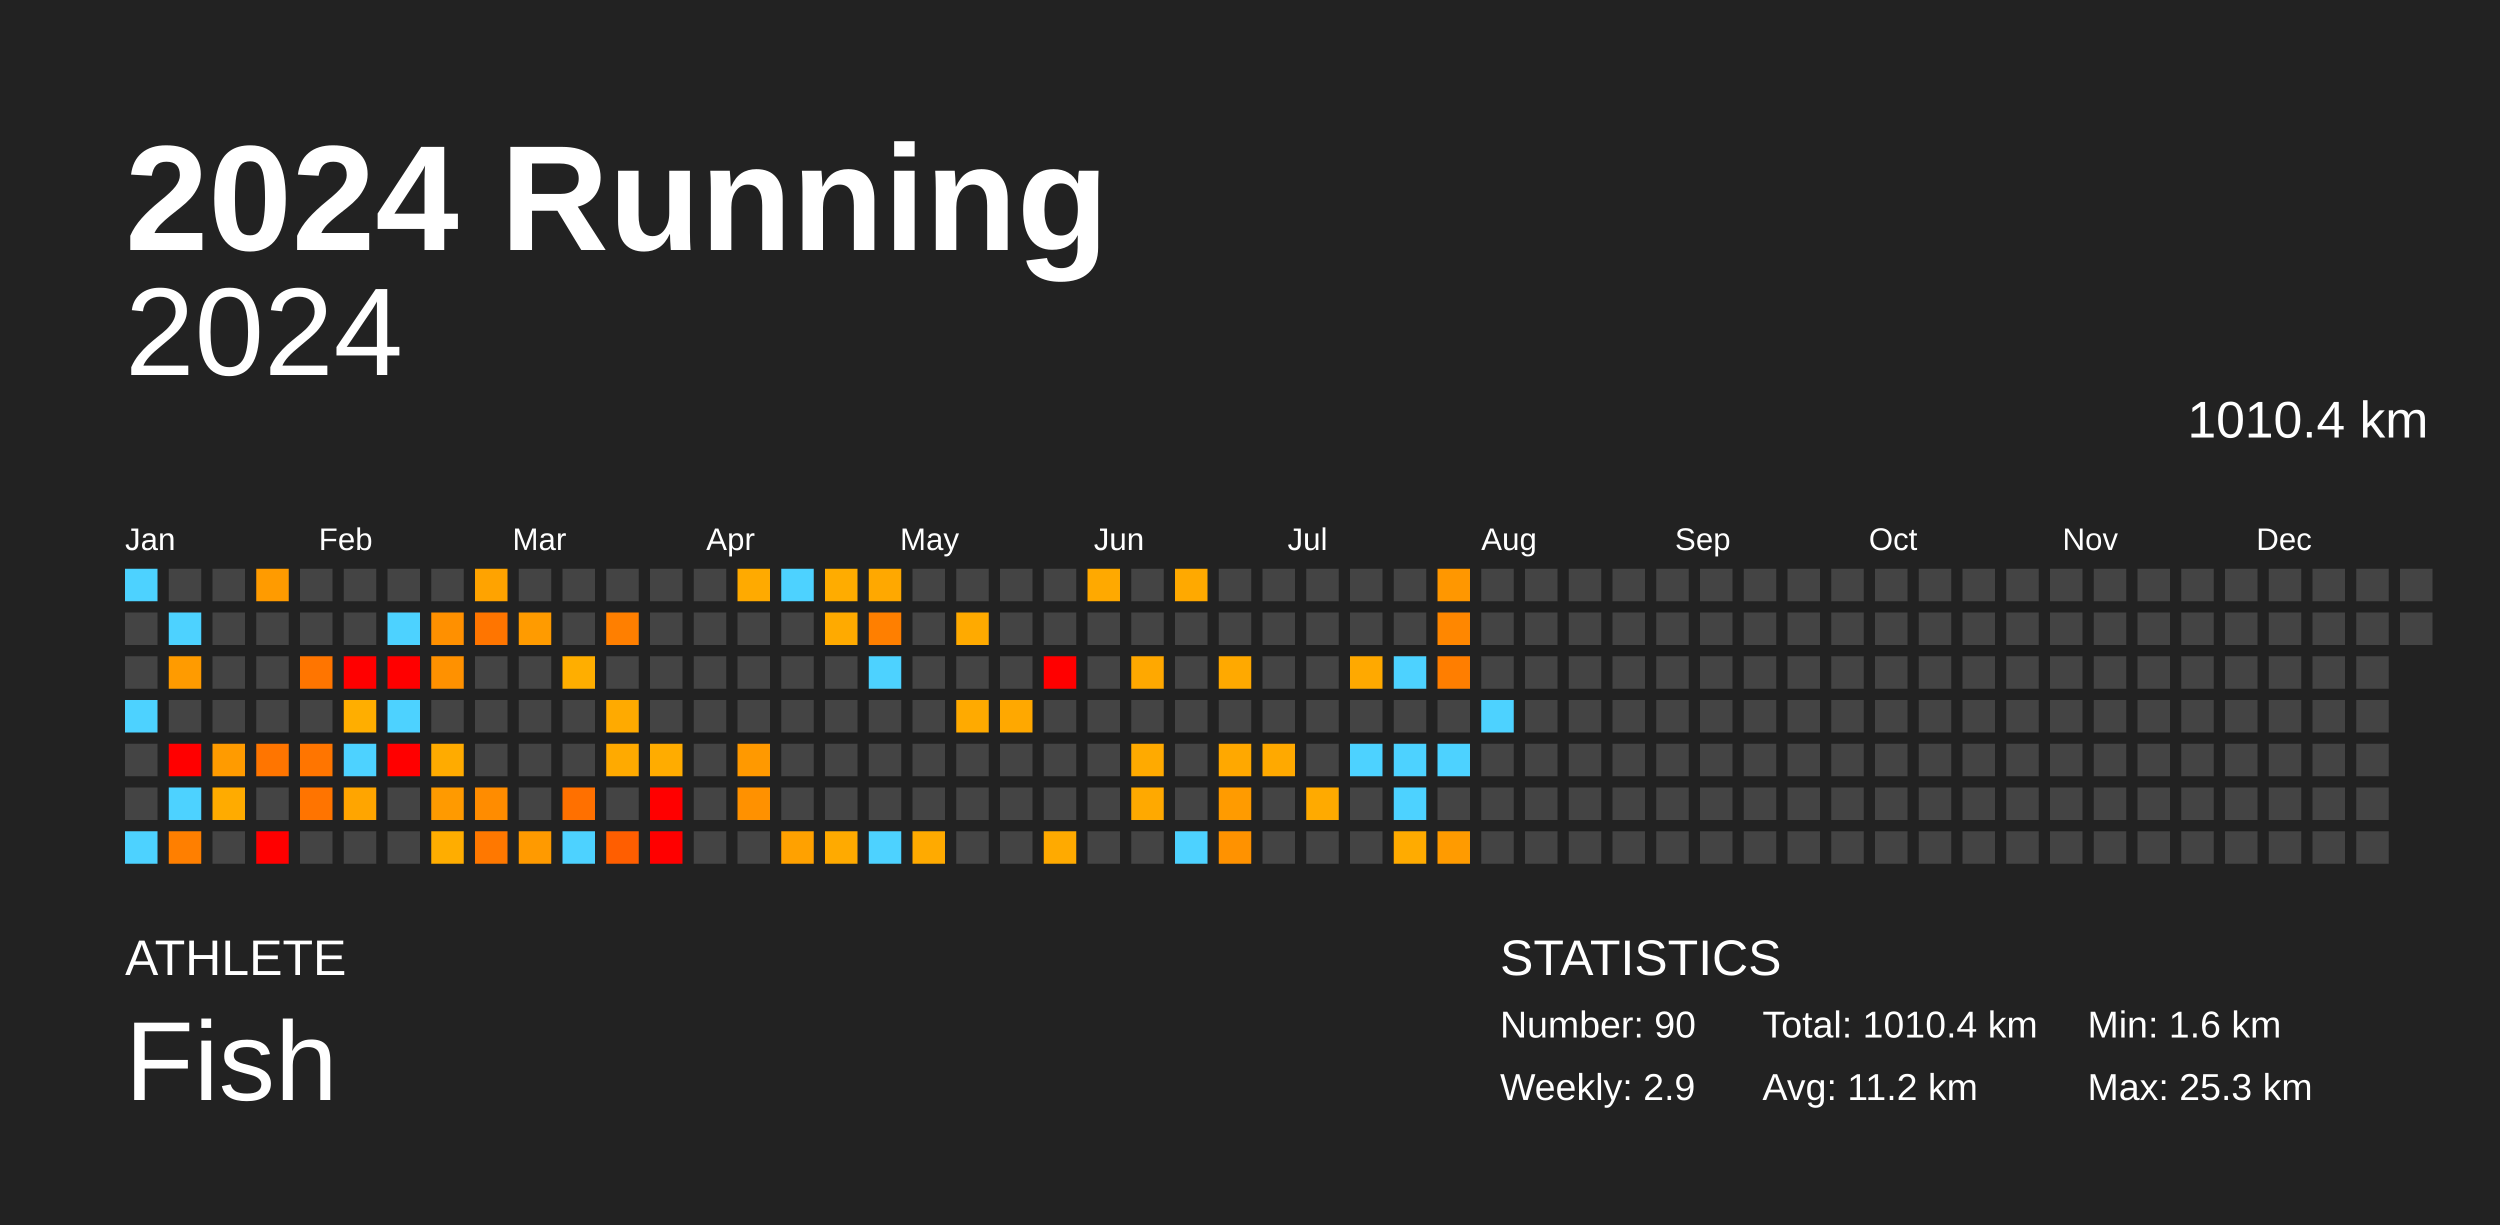
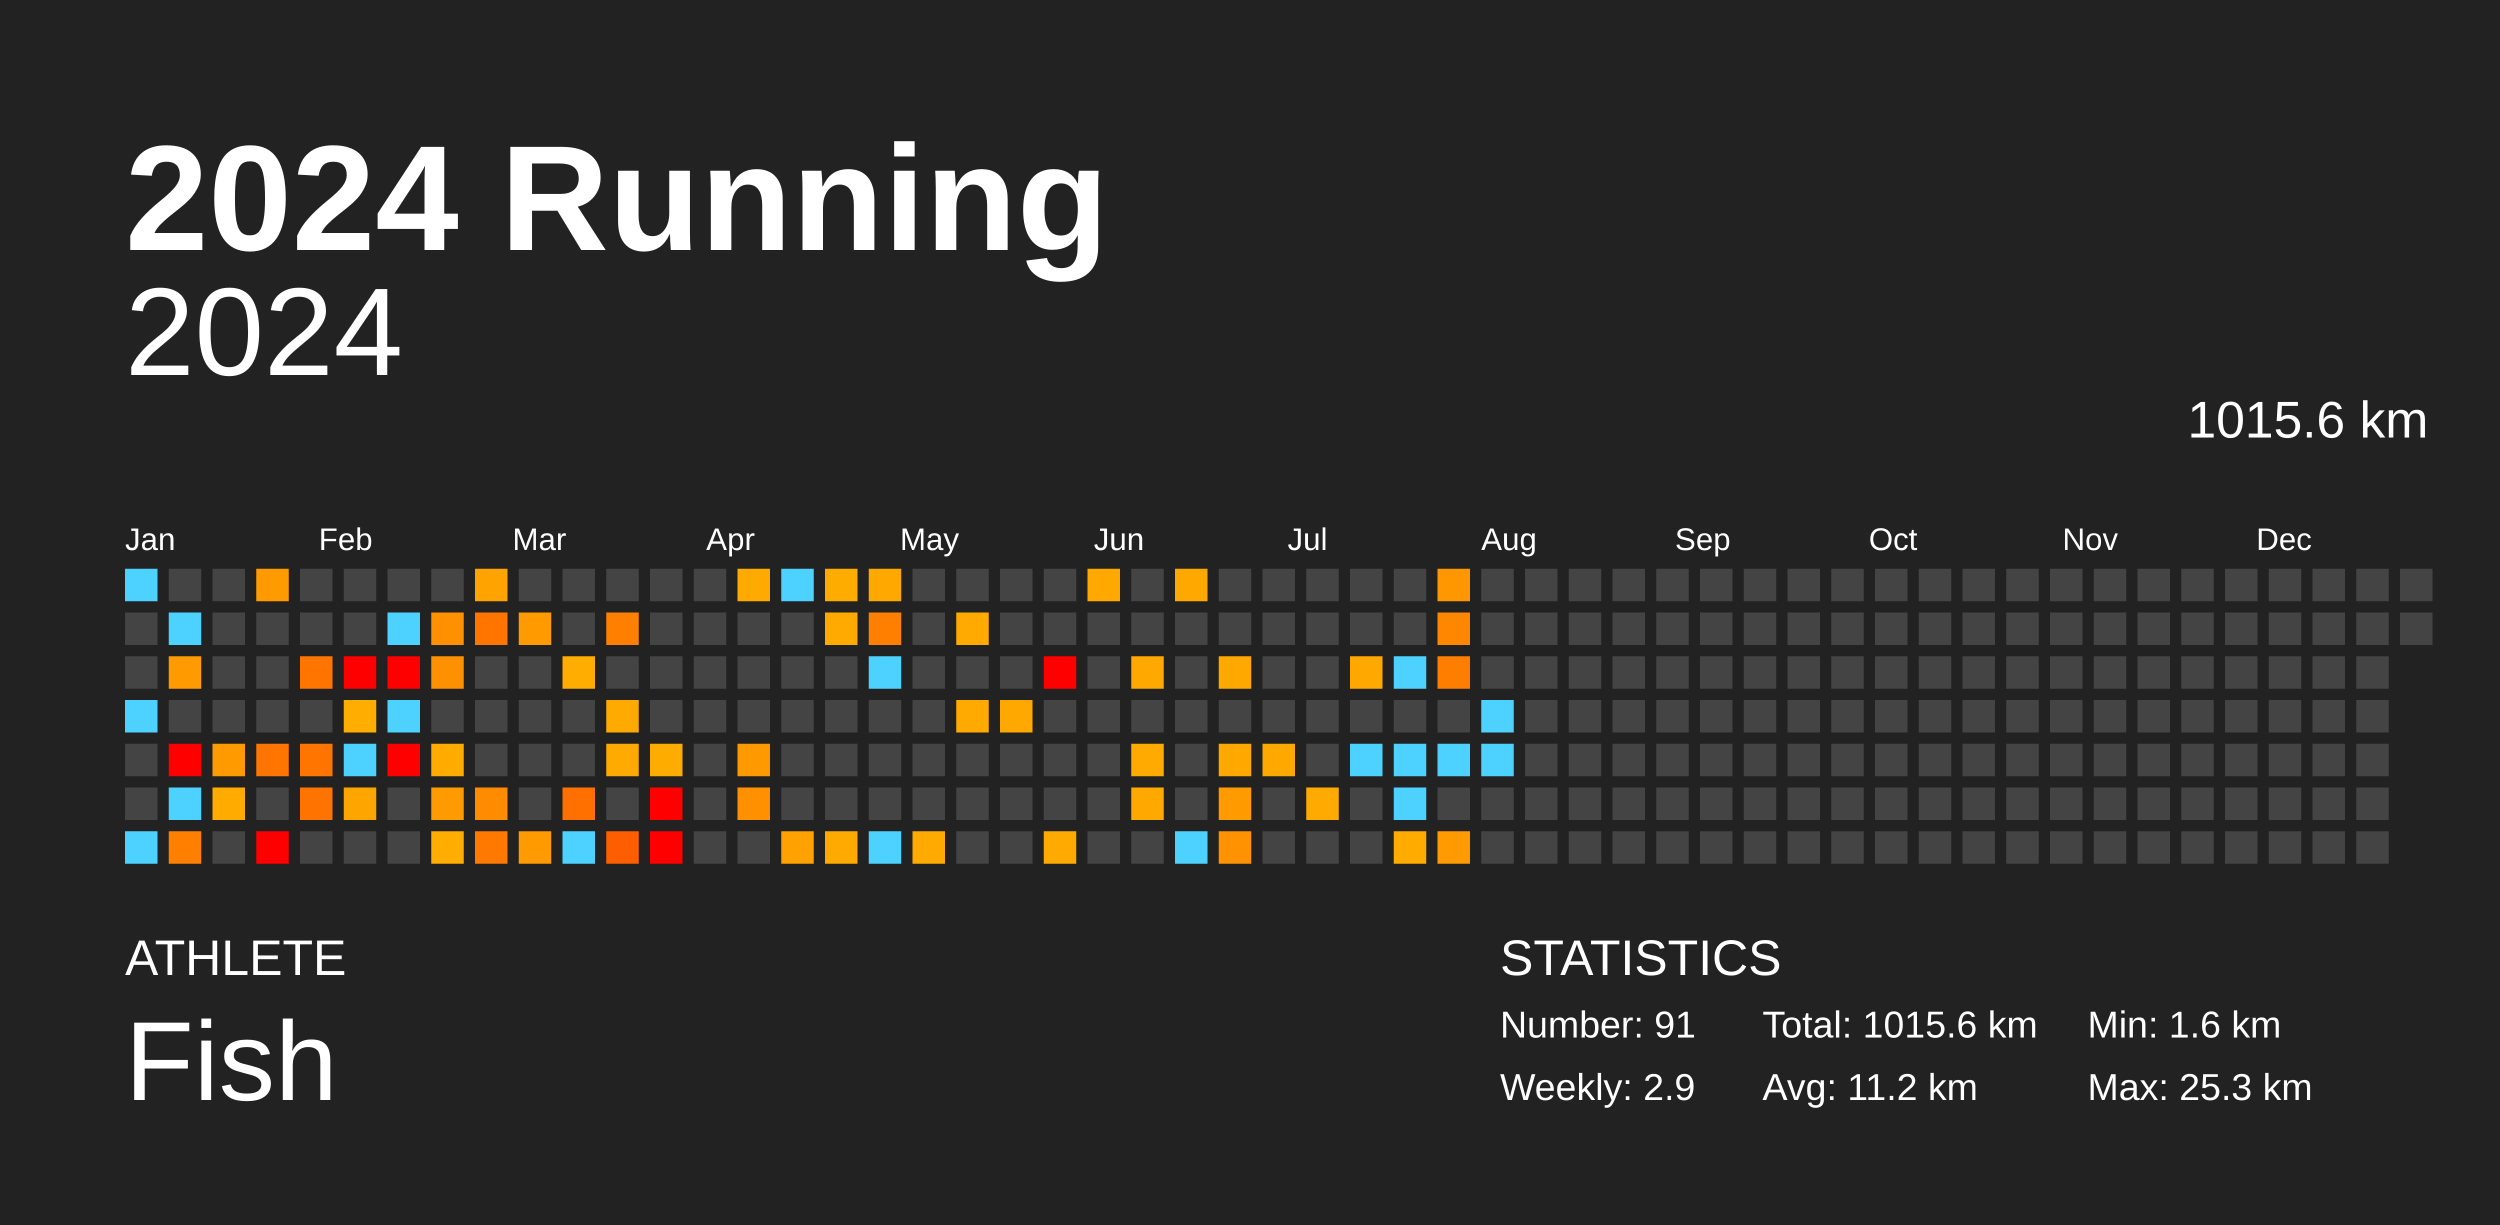
<svg xmlns="http://www.w3.org/2000/svg" baseProfile="full" height="98mm" version="1.1" viewBox="0,0,200,98" width="200mm">
  <defs />
  <rect fill="#222222" height="98" width="200" x="0" y="0" />
  <text fill="#FFFFFF" style="font-size:12px; font-family:Arial; font-weight:bold;" x="10" y="20">2024 Running</text>
  <text fill="#FFFFFF" style="font-size:4px; font-family:Arial" x="10" y="78">ATHLETE</text>
  <text fill="#FFFFFF" style="font-size:9px; font-family:Arial" x="10" y="88">Fish</text>
  <text fill="#FFFFFF" style="font-size:4px; font-family:Arial" x="120" y="78">STATISTICS</text>
-   <text fill="#FFFFFF" style="font-size:3px; font-family:Arial" x="120" y="83">Number: 90</text>
+   <text fill="#FFFFFF" style="font-size:3px; font-family:Arial" x="120" y="83">Number: 91</text>
  <text fill="#FFFFFF" style="font-size:3px; font-family:Arial" x="120" y="88">Weekly: 2.9</text>
-   <text fill="#FFFFFF" style="font-size:3px; font-family:Arial" x="141" y="83">Total: 1010.4 km</text>
+   <text fill="#FFFFFF" style="font-size:3px; font-family:Arial" x="141" y="83">Total: 1015.6 km</text>
  <text fill="#FFFFFF" style="font-size:3px; font-family:Arial" x="141" y="88">Avg: 11.2 km</text>
  <text fill="#FFFFFF" style="font-size:3px; font-family:Arial" x="167" y="83">Min: 1.6 km</text>
  <text fill="#FFFFFF" style="font-size:3px; font-family:Arial" x="167" y="88">Max: 25.3 km</text>
  <text alignment-baseline="hanging" fill="#FFFFFF" style="font-size:10.0px; font-family:Arial;" x="10" y="30">2024</text>
-   <text alignment-baseline="hanging" fill="#FFFFFF" style="font-size:4.125px; font-family:Arial;" x="175" y="35">1010.4 km</text>
+   <text alignment-baseline="hanging" fill="#FFFFFF" style="font-size:4.125px; font-family:Arial;" x="175" y="35">1015.6 km</text>
  <text fill="#FFFFFF" style="font-size:2.5px; font-family:Arial" x="10.0" y="44">Jan</text>
  <text fill="#FFFFFF" style="font-size:2.5px; font-family:Arial" x="25.5" y="44">Feb</text>
  <text fill="#FFFFFF" style="font-size:2.5px; font-family:Arial" x="41.0" y="44">Mar</text>
  <text fill="#FFFFFF" style="font-size:2.5px; font-family:Arial" x="56.5" y="44">Apr</text>
  <text fill="#FFFFFF" style="font-size:2.5px; font-family:Arial" x="72.0" y="44">May</text>
  <text fill="#FFFFFF" style="font-size:2.5px; font-family:Arial" x="87.5" y="44">Jun</text>
  <text fill="#FFFFFF" style="font-size:2.5px; font-family:Arial" x="103.0" y="44">Jul</text>
  <text fill="#FFFFFF" style="font-size:2.5px; font-family:Arial" x="118.5" y="44">Aug</text>
  <text fill="#FFFFFF" style="font-size:2.5px; font-family:Arial" x="134.0" y="44">Sep</text>
  <text fill="#FFFFFF" style="font-size:2.5px; font-family:Arial" x="149.5" y="44">Oct</text>
  <text fill="#FFFFFF" style="font-size:2.5px; font-family:Arial" x="165.0" y="44">Nov</text>
  <text fill="#FFFFFF" style="font-size:2.5px; font-family:Arial" x="180.5" y="44">Dec</text>
  <rect fill="#4dd2ff" height="2.6" width="2.6" x="10.0" y="45.5" />
  <rect fill="#444444" height="2.6" width="2.6" x="10.0" y="49.0" />
  <rect fill="#444444" height="2.6" width="2.6" x="10.0" y="52.5" />
  <rect fill="#4dd2ff" height="2.6" width="2.6" x="10.0" y="56.0" />
  <rect fill="#444444" height="2.6" width="2.6" x="10.0" y="59.5" />
  <rect fill="#444444" height="2.6" width="2.6" x="10.0" y="63.0" />
  <rect fill="#4dd2ff" height="2.6" width="2.6" x="10.0" y="66.5" />
  <rect fill="#444444" height="2.6" width="2.6" x="13.5" y="45.5" />
  <rect fill="#4dd2ff" height="2.6" width="2.6" x="13.5" y="49.0" />
  <rect fill="#ff9b00" height="2.6" width="2.6" x="13.5" y="52.5" />
  <rect fill="#444444" height="2.6" width="2.6" x="13.5" y="56.0" />
  <rect fill="red" height="2.6" width="2.6" x="13.5" y="59.5" />
  <rect fill="#4dd2ff" height="2.6" width="2.6" x="13.5" y="63.0" />
  <rect fill="#ff7f00" height="2.6" width="2.6" x="13.5" y="66.5" />
  <rect fill="#444444" height="2.6" width="2.6" x="17.0" y="45.5" />
  <rect fill="#444444" height="2.6" width="2.6" x="17.0" y="49.0" />
  <rect fill="#444444" height="2.6" width="2.6" x="17.0" y="52.5" />
  <rect fill="#444444" height="2.6" width="2.6" x="17.0" y="56.0" />
  <rect fill="#ff9b00" height="2.6" width="2.6" x="17.0" y="59.5" />
  <rect fill="#ffab00" height="2.6" width="2.6" x="17.0" y="63.0" />
  <rect fill="#444444" height="2.6" width="2.6" x="17.0" y="66.5" />
  <rect fill="#ff9b00" height="2.6" width="2.6" x="20.5" y="45.5" />
  <rect fill="#444444" height="2.6" width="2.6" x="20.5" y="49.0" />
  <rect fill="#444444" height="2.6" width="2.6" x="20.5" y="52.5" />
  <rect fill="#444444" height="2.6" width="2.6" x="20.5" y="56.0" />
  <rect fill="#ff7500" height="2.6" width="2.6" x="20.5" y="59.5" />
  <rect fill="#444444" height="2.6" width="2.6" x="20.5" y="63.0" />
  <rect fill="red" height="2.6" width="2.6" x="20.5" y="66.5" />
  <rect fill="#444444" height="2.6" width="2.6" x="24.0" y="45.5" />
  <rect fill="#444444" height="2.6" width="2.6" x="24.0" y="49.0" />
  <rect fill="#ff7500" height="2.6" width="2.6" x="24.0" y="52.5" />
  <rect fill="#444444" height="2.6" width="2.6" x="24.0" y="56.0" />
  <rect fill="#ff7500" height="2.6" width="2.6" x="24.0" y="59.5" />
  <rect fill="#ff7400" height="2.6" width="2.6" x="24.0" y="63.0" />
  <rect fill="#444444" height="2.6" width="2.6" x="24.0" y="66.5" />
  <rect fill="#444444" height="2.6" width="2.6" x="27.5" y="45.5" />
  <rect fill="#444444" height="2.6" width="2.6" x="27.5" y="49.0" />
  <rect fill="red" height="2.6" width="2.6" x="27.5" y="52.5" />
  <rect fill="#ffae00" height="2.6" width="2.6" x="27.5" y="56.0" />
  <rect fill="#4dd2ff" height="2.6" width="2.6" x="27.5" y="59.5" />
  <rect fill="#ffa500" height="2.6" width="2.6" x="27.5" y="63.0" />
  <rect fill="#444444" height="2.6" width="2.6" x="27.5" y="66.5" />
  <rect fill="#444444" height="2.6" width="2.6" x="31.0" y="45.5" />
  <rect fill="#4dd2ff" height="2.6" width="2.6" x="31.0" y="49.0" />
  <rect fill="red" height="2.6" width="2.6" x="31.0" y="52.5" />
  <rect fill="#4dd2ff" height="2.6" width="2.6" x="31.0" y="56.0" />
  <rect fill="red" height="2.6" width="2.6" x="31.0" y="59.5" />
  <rect fill="#444444" height="2.6" width="2.6" x="31.0" y="63.0" />
  <rect fill="#444444" height="2.6" width="2.6" x="31.0" y="66.5" />
  <rect fill="#444444" height="2.6" width="2.6" x="34.5" y="45.5" />
  <rect fill="#ff9000" height="2.6" width="2.6" x="34.5" y="49.0" />
  <rect fill="#ff9100" height="2.6" width="2.6" x="34.5" y="52.5" />
  <rect fill="#444444" height="2.6" width="2.6" x="34.5" y="56.0" />
  <rect fill="#ffab00" height="2.6" width="2.6" x="34.5" y="59.5" />
  <rect fill="#ff9a00" height="2.6" width="2.6" x="34.5" y="63.0" />
  <rect fill="#ffad00" height="2.6" width="2.6" x="34.5" y="66.5" />
  <rect fill="#ffa300" height="2.6" width="2.6" x="38.0" y="45.5" />
  <rect fill="#ff7500" height="2.6" width="2.6" x="38.0" y="49.0" />
  <rect fill="#444444" height="2.6" width="2.6" x="38.0" y="52.5" />
  <rect fill="#444444" height="2.6" width="2.6" x="38.0" y="56.0" />
  <rect fill="#444444" height="2.6" width="2.6" x="38.0" y="59.5" />
  <rect fill="#ff8c00" height="2.6" width="2.6" x="38.0" y="63.0" />
  <rect fill="#ff7800" height="2.6" width="2.6" x="38.0" y="66.5" />
  <rect fill="#444444" height="2.6" width="2.6" x="41.5" y="45.5" />
  <rect fill="#ff9b00" height="2.6" width="2.6" x="41.5" y="49.0" />
  <rect fill="#444444" height="2.6" width="2.6" x="41.5" y="52.5" />
  <rect fill="#444444" height="2.6" width="2.6" x="41.5" y="56.0" />
  <rect fill="#444444" height="2.6" width="2.6" x="41.5" y="59.5" />
  <rect fill="#444444" height="2.6" width="2.6" x="41.5" y="63.0" />
  <rect fill="#ff9a00" height="2.6" width="2.6" x="41.5" y="66.5" />
  <rect fill="#444444" height="2.6" width="2.6" x="45.0" y="45.5" />
  <rect fill="#444444" height="2.6" width="2.6" x="45.0" y="49.0" />
  <rect fill="#ffae00" height="2.6" width="2.6" x="45.0" y="52.5" />
  <rect fill="#444444" height="2.6" width="2.6" x="45.0" y="56.0" />
  <rect fill="#444444" height="2.6" width="2.6" x="45.0" y="59.5" />
  <rect fill="#ff7000" height="2.6" width="2.6" x="45.0" y="63.0" />
  <rect fill="#4dd2ff" height="2.6" width="2.6" x="45.0" y="66.5" />
  <rect fill="#444444" height="2.6" width="2.6" x="48.5" y="45.5" />
  <rect fill="#ff7f00" height="2.6" width="2.6" x="48.5" y="49.0" />
  <rect fill="#444444" height="2.6" width="2.6" x="48.5" y="52.5" />
  <rect fill="#ffaa00" height="2.6" width="2.6" x="48.5" y="56.0" />
  <rect fill="#ffaa00" height="2.6" width="2.6" x="48.5" y="59.5" />
  <rect fill="#444444" height="2.6" width="2.6" x="48.5" y="63.0" />
  <rect fill="#ff5e00" height="2.6" width="2.6" x="48.5" y="66.5" />
  <rect fill="#444444" height="2.6" width="2.6" x="52.0" y="45.5" />
  <rect fill="#444444" height="2.6" width="2.6" x="52.0" y="49.0" />
  <rect fill="#444444" height="2.6" width="2.6" x="52.0" y="52.5" />
  <rect fill="#444444" height="2.6" width="2.6" x="52.0" y="56.0" />
  <rect fill="#ffac00" height="2.6" width="2.6" x="52.0" y="59.5" />
  <rect fill="red" height="2.6" width="2.6" x="52.0" y="63.0" />
  <rect fill="red" height="2.6" width="2.6" x="52.0" y="66.5" />
  <rect fill="#444444" height="2.6" width="2.6" x="55.5" y="45.5" />
  <rect fill="#444444" height="2.6" width="2.6" x="55.5" y="49.0" />
  <rect fill="#444444" height="2.6" width="2.6" x="55.5" y="52.5" />
  <rect fill="#444444" height="2.6" width="2.6" x="55.5" y="56.0" />
  <rect fill="#444444" height="2.6" width="2.6" x="55.5" y="59.5" />
  <rect fill="#444444" height="2.6" width="2.6" x="55.5" y="63.0" />
  <rect fill="#444444" height="2.6" width="2.6" x="55.5" y="66.5" />
  <rect fill="#ffaa00" height="2.6" width="2.6" x="59.0" y="45.5" />
  <rect fill="#444444" height="2.6" width="2.6" x="59.0" y="49.0" />
  <rect fill="#444444" height="2.6" width="2.6" x="59.0" y="52.5" />
  <rect fill="#444444" height="2.6" width="2.6" x="59.0" y="56.0" />
  <rect fill="#ff9900" height="2.6" width="2.6" x="59.0" y="59.5" />
  <rect fill="#ff9100" height="2.6" width="2.6" x="59.0" y="63.0" />
  <rect fill="#444444" height="2.6" width="2.6" x="59.0" y="66.5" />
  <rect fill="#4dd2ff" height="2.6" width="2.6" x="62.5" y="45.5" />
  <rect fill="#444444" height="2.6" width="2.6" x="62.5" y="49.0" />
  <rect fill="#444444" height="2.6" width="2.6" x="62.5" y="52.5" />
  <rect fill="#444444" height="2.6" width="2.6" x="62.5" y="56.0" />
  <rect fill="#444444" height="2.6" width="2.6" x="62.5" y="59.5" />
  <rect fill="#444444" height="2.6" width="2.6" x="62.5" y="63.0" />
  <rect fill="#ffa100" height="2.6" width="2.6" x="62.5" y="66.5" />
  <rect fill="#ffac00" height="2.6" width="2.6" x="66.0" y="45.5" />
  <rect fill="#ffaa00" height="2.6" width="2.6" x="66.0" y="49.0" />
  <rect fill="#444444" height="2.6" width="2.6" x="66.0" y="52.5" />
  <rect fill="#444444" height="2.6" width="2.6" x="66.0" y="56.0" />
  <rect fill="#444444" height="2.6" width="2.6" x="66.0" y="59.5" />
  <rect fill="#444444" height="2.6" width="2.6" x="66.0" y="63.0" />
  <rect fill="#ffaa00" height="2.6" width="2.6" x="66.0" y="66.5" />
  <rect fill="#ffa800" height="2.6" width="2.6" x="69.5" y="45.5" />
  <rect fill="#ff7f00" height="2.6" width="2.6" x="69.5" y="49.0" />
  <rect fill="#4dd2ff" height="2.6" width="2.6" x="69.5" y="52.5" />
  <rect fill="#444444" height="2.6" width="2.6" x="69.5" y="56.0" />
  <rect fill="#444444" height="2.6" width="2.6" x="69.5" y="59.5" />
  <rect fill="#444444" height="2.6" width="2.6" x="69.5" y="63.0" />
  <rect fill="#4dd2ff" height="2.6" width="2.6" x="69.5" y="66.5" />
  <rect fill="#444444" height="2.6" width="2.6" x="73.0" y="45.5" />
  <rect fill="#444444" height="2.6" width="2.6" x="73.0" y="49.0" />
  <rect fill="#444444" height="2.6" width="2.6" x="73.0" y="52.5" />
  <rect fill="#444444" height="2.6" width="2.6" x="73.0" y="56.0" />
  <rect fill="#444444" height="2.6" width="2.6" x="73.0" y="59.5" />
  <rect fill="#444444" height="2.6" width="2.6" x="73.0" y="63.0" />
  <rect fill="#ffaa00" height="2.6" width="2.6" x="73.0" y="66.5" />
  <rect fill="#444444" height="2.6" width="2.6" x="76.5" y="45.5" />
  <rect fill="#ffaa00" height="2.6" width="2.6" x="76.5" y="49.0" />
  <rect fill="#444444" height="2.6" width="2.6" x="76.5" y="52.5" />
  <rect fill="#ffaa00" height="2.6" width="2.6" x="76.5" y="56.0" />
  <rect fill="#444444" height="2.6" width="2.6" x="76.5" y="59.5" />
  <rect fill="#444444" height="2.6" width="2.6" x="76.5" y="63.0" />
  <rect fill="#444444" height="2.6" width="2.6" x="76.5" y="66.5" />
  <rect fill="#444444" height="2.6" width="2.6" x="80.0" y="45.5" />
  <rect fill="#444444" height="2.6" width="2.6" x="80.0" y="49.0" />
  <rect fill="#444444" height="2.6" width="2.6" x="80.0" y="52.5" />
  <rect fill="#ffa800" height="2.6" width="2.6" x="80.0" y="56.0" />
  <rect fill="#444444" height="2.6" width="2.6" x="80.0" y="59.5" />
  <rect fill="#444444" height="2.6" width="2.6" x="80.0" y="63.0" />
  <rect fill="#444444" height="2.6" width="2.6" x="80.0" y="66.5" />
  <rect fill="#444444" height="2.6" width="2.6" x="83.5" y="45.5" />
  <rect fill="#444444" height="2.6" width="2.6" x="83.5" y="49.0" />
  <rect fill="red" height="2.6" width="2.6" x="83.5" y="52.5" />
  <rect fill="#444444" height="2.6" width="2.6" x="83.5" y="56.0" />
  <rect fill="#444444" height="2.6" width="2.6" x="83.5" y="59.5" />
  <rect fill="#444444" height="2.6" width="2.6" x="83.5" y="63.0" />
  <rect fill="#ffaa00" height="2.6" width="2.6" x="83.5" y="66.5" />
  <rect fill="#ffa900" height="2.6" width="2.6" x="87.0" y="45.5" />
  <rect fill="#444444" height="2.6" width="2.6" x="87.0" y="49.0" />
  <rect fill="#444444" height="2.6" width="2.6" x="87.0" y="52.5" />
  <rect fill="#444444" height="2.6" width="2.6" x="87.0" y="56.0" />
  <rect fill="#444444" height="2.6" width="2.6" x="87.0" y="59.5" />
  <rect fill="#444444" height="2.6" width="2.6" x="87.0" y="63.0" />
  <rect fill="#444444" height="2.6" width="2.6" x="87.0" y="66.5" />
  <rect fill="#444444" height="2.6" width="2.6" x="90.5" y="45.5" />
  <rect fill="#444444" height="2.6" width="2.6" x="90.5" y="49.0" />
  <rect fill="#ffa800" height="2.6" width="2.6" x="90.5" y="52.5" />
  <rect fill="#444444" height="2.6" width="2.6" x="90.5" y="56.0" />
  <rect fill="#ffaa00" height="2.6" width="2.6" x="90.5" y="59.5" />
  <rect fill="#ffa900" height="2.6" width="2.6" x="90.5" y="63.0" />
  <rect fill="#444444" height="2.6" width="2.6" x="90.5" y="66.5" />
  <rect fill="#ffa900" height="2.6" width="2.6" x="94.0" y="45.5" />
  <rect fill="#444444" height="2.6" width="2.6" x="94.0" y="49.0" />
  <rect fill="#444444" height="2.6" width="2.6" x="94.0" y="52.5" />
  <rect fill="#444444" height="2.6" width="2.6" x="94.0" y="56.0" />
  <rect fill="#444444" height="2.6" width="2.6" x="94.0" y="59.5" />
  <rect fill="#444444" height="2.6" width="2.6" x="94.0" y="63.0" />
  <rect fill="#4dd2ff" height="2.6" width="2.6" x="94.0" y="66.5" />
  <rect fill="#444444" height="2.6" width="2.6" x="97.5" y="45.5" />
  <rect fill="#444444" height="2.6" width="2.6" x="97.5" y="49.0" />
  <rect fill="#ffa900" height="2.6" width="2.6" x="97.5" y="52.5" />
  <rect fill="#444444" height="2.6" width="2.6" x="97.5" y="56.0" />
  <rect fill="#ffa800" height="2.6" width="2.6" x="97.5" y="59.5" />
  <rect fill="#ff9b00" height="2.6" width="2.6" x="97.5" y="63.0" />
  <rect fill="#ff9200" height="2.6" width="2.6" x="97.5" y="66.5" />
  <rect fill="#444444" height="2.6" width="2.6" x="101.0" y="45.5" />
  <rect fill="#444444" height="2.6" width="2.6" x="101.0" y="49.0" />
  <rect fill="#444444" height="2.6" width="2.6" x="101.0" y="52.5" />
  <rect fill="#444444" height="2.6" width="2.6" x="101.0" y="56.0" />
  <rect fill="#ffa900" height="2.6" width="2.6" x="101.0" y="59.5" />
  <rect fill="#444444" height="2.6" width="2.6" x="101.0" y="63.0" />
  <rect fill="#444444" height="2.6" width="2.6" x="101.0" y="66.5" />
  <rect fill="#444444" height="2.6" width="2.6" x="104.5" y="45.5" />
  <rect fill="#444444" height="2.6" width="2.6" x="104.5" y="49.0" />
  <rect fill="#444444" height="2.6" width="2.6" x="104.5" y="52.5" />
  <rect fill="#444444" height="2.6" width="2.6" x="104.5" y="56.0" />
  <rect fill="#444444" height="2.6" width="2.6" x="104.5" y="59.5" />
  <rect fill="#ffaa00" height="2.6" width="2.6" x="104.5" y="63.0" />
  <rect fill="#444444" height="2.6" width="2.6" x="104.5" y="66.5" />
  <rect fill="#444444" height="2.6" width="2.6" x="108.0" y="45.5" />
  <rect fill="#444444" height="2.6" width="2.6" x="108.0" y="49.0" />
  <rect fill="#ffa900" height="2.6" width="2.6" x="108.0" y="52.5" />
  <rect fill="#444444" height="2.6" width="2.6" x="108.0" y="56.0" />
  <rect fill="#4dd2ff" height="2.6" width="2.6" x="108.0" y="59.5" />
  <rect fill="#444444" height="2.6" width="2.6" x="108.0" y="63.0" />
  <rect fill="#444444" height="2.6" width="2.6" x="108.0" y="66.5" />
  <rect fill="#444444" height="2.6" width="2.6" x="111.5" y="45.5" />
  <rect fill="#444444" height="2.6" width="2.6" x="111.5" y="49.0" />
  <rect fill="#4dd2ff" height="2.6" width="2.6" x="111.5" y="52.5" />
  <rect fill="#444444" height="2.6" width="2.6" x="111.5" y="56.0" />
  <rect fill="#4dd2ff" height="2.6" width="2.6" x="111.5" y="59.5" />
  <rect fill="#4dd2ff" height="2.6" width="2.6" x="111.5" y="63.0" />
  <rect fill="#ffab00" height="2.6" width="2.6" x="111.5" y="66.5" />
  <rect fill="#ff9700" height="2.6" width="2.6" x="115.0" y="45.5" />
  <rect fill="#ff8700" height="2.6" width="2.6" x="115.0" y="49.0" />
  <rect fill="#ff7e00" height="2.6" width="2.6" x="115.0" y="52.5" />
  <rect fill="#444444" height="2.6" width="2.6" x="115.0" y="56.0" />
  <rect fill="#4dd2ff" height="2.6" width="2.6" x="115.0" y="59.5" />
  <rect fill="#444444" height="2.6" width="2.6" x="115.0" y="63.0" />
  <rect fill="#ff9b00" height="2.6" width="2.6" x="115.0" y="66.5" />
  <rect fill="#444444" height="2.6" width="2.6" x="118.5" y="45.5" />
  <rect fill="#444444" height="2.6" width="2.6" x="118.5" y="49.0" />
  <rect fill="#444444" height="2.6" width="2.6" x="118.5" y="52.5" />
  <rect fill="#4dd2ff" height="2.6" width="2.6" x="118.5" y="56.0" />
-   <rect fill="#444444" height="2.6" width="2.6" x="118.5" y="59.5" />
+   <rect fill="#4dd2ff" height="2.6" width="2.6" x="118.5" y="59.5" />
  <rect fill="#444444" height="2.6" width="2.6" x="118.5" y="63.0" />
  <rect fill="#444444" height="2.6" width="2.6" x="118.5" y="66.5" />
  <rect fill="#444444" height="2.6" width="2.6" x="122.0" y="45.5" />
  <rect fill="#444444" height="2.6" width="2.6" x="122.0" y="49.0" />
  <rect fill="#444444" height="2.6" width="2.6" x="122.0" y="52.5" />
  <rect fill="#444444" height="2.6" width="2.6" x="122.0" y="56.0" />
  <rect fill="#444444" height="2.6" width="2.6" x="122.0" y="59.5" />
  <rect fill="#444444" height="2.6" width="2.6" x="122.0" y="63.0" />
  <rect fill="#444444" height="2.6" width="2.6" x="122.0" y="66.5" />
  <rect fill="#444444" height="2.6" width="2.6" x="125.5" y="45.5" />
  <rect fill="#444444" height="2.6" width="2.6" x="125.5" y="49.0" />
  <rect fill="#444444" height="2.6" width="2.6" x="125.5" y="52.5" />
  <rect fill="#444444" height="2.6" width="2.6" x="125.5" y="56.0" />
  <rect fill="#444444" height="2.6" width="2.6" x="125.5" y="59.5" />
  <rect fill="#444444" height="2.6" width="2.6" x="125.5" y="63.0" />
  <rect fill="#444444" height="2.6" width="2.6" x="125.5" y="66.5" />
  <rect fill="#444444" height="2.6" width="2.6" x="129.0" y="45.5" />
  <rect fill="#444444" height="2.6" width="2.6" x="129.0" y="49.0" />
  <rect fill="#444444" height="2.6" width="2.6" x="129.0" y="52.5" />
  <rect fill="#444444" height="2.6" width="2.6" x="129.0" y="56.0" />
  <rect fill="#444444" height="2.6" width="2.6" x="129.0" y="59.5" />
  <rect fill="#444444" height="2.6" width="2.6" x="129.0" y="63.0" />
  <rect fill="#444444" height="2.6" width="2.6" x="129.0" y="66.5" />
  <rect fill="#444444" height="2.6" width="2.6" x="132.5" y="45.5" />
  <rect fill="#444444" height="2.6" width="2.6" x="132.5" y="49.0" />
  <rect fill="#444444" height="2.6" width="2.6" x="132.5" y="52.5" />
  <rect fill="#444444" height="2.6" width="2.6" x="132.5" y="56.0" />
  <rect fill="#444444" height="2.6" width="2.6" x="132.5" y="59.5" />
  <rect fill="#444444" height="2.6" width="2.6" x="132.5" y="63.0" />
  <rect fill="#444444" height="2.6" width="2.6" x="132.5" y="66.5" />
  <rect fill="#444444" height="2.6" width="2.6" x="136.0" y="45.5" />
  <rect fill="#444444" height="2.6" width="2.6" x="136.0" y="49.0" />
  <rect fill="#444444" height="2.6" width="2.6" x="136.0" y="52.5" />
  <rect fill="#444444" height="2.6" width="2.6" x="136.0" y="56.0" />
  <rect fill="#444444" height="2.6" width="2.6" x="136.0" y="59.5" />
  <rect fill="#444444" height="2.6" width="2.6" x="136.0" y="63.0" />
  <rect fill="#444444" height="2.6" width="2.6" x="136.0" y="66.5" />
  <rect fill="#444444" height="2.6" width="2.6" x="139.5" y="45.5" />
  <rect fill="#444444" height="2.6" width="2.6" x="139.5" y="49.0" />
  <rect fill="#444444" height="2.6" width="2.6" x="139.5" y="52.5" />
  <rect fill="#444444" height="2.6" width="2.6" x="139.5" y="56.0" />
  <rect fill="#444444" height="2.6" width="2.6" x="139.5" y="59.5" />
  <rect fill="#444444" height="2.6" width="2.6" x="139.5" y="63.0" />
  <rect fill="#444444" height="2.6" width="2.6" x="139.5" y="66.5" />
  <rect fill="#444444" height="2.6" width="2.6" x="143.0" y="45.5" />
  <rect fill="#444444" height="2.6" width="2.6" x="143.0" y="49.0" />
  <rect fill="#444444" height="2.6" width="2.6" x="143.0" y="52.5" />
  <rect fill="#444444" height="2.6" width="2.6" x="143.0" y="56.0" />
  <rect fill="#444444" height="2.6" width="2.6" x="143.0" y="59.5" />
  <rect fill="#444444" height="2.6" width="2.6" x="143.0" y="63.0" />
  <rect fill="#444444" height="2.6" width="2.6" x="143.0" y="66.5" />
  <rect fill="#444444" height="2.6" width="2.6" x="146.5" y="45.5" />
  <rect fill="#444444" height="2.6" width="2.6" x="146.5" y="49.0" />
  <rect fill="#444444" height="2.6" width="2.6" x="146.5" y="52.5" />
  <rect fill="#444444" height="2.6" width="2.6" x="146.5" y="56.0" />
  <rect fill="#444444" height="2.6" width="2.6" x="146.5" y="59.5" />
  <rect fill="#444444" height="2.6" width="2.6" x="146.5" y="63.0" />
  <rect fill="#444444" height="2.6" width="2.6" x="146.5" y="66.5" />
  <rect fill="#444444" height="2.6" width="2.6" x="150.0" y="45.5" />
  <rect fill="#444444" height="2.6" width="2.6" x="150.0" y="49.0" />
  <rect fill="#444444" height="2.6" width="2.6" x="150.0" y="52.5" />
  <rect fill="#444444" height="2.6" width="2.6" x="150.0" y="56.0" />
  <rect fill="#444444" height="2.6" width="2.6" x="150.0" y="59.5" />
  <rect fill="#444444" height="2.6" width="2.6" x="150.0" y="63.0" />
  <rect fill="#444444" height="2.6" width="2.6" x="150.0" y="66.5" />
  <rect fill="#444444" height="2.6" width="2.6" x="153.5" y="45.5" />
  <rect fill="#444444" height="2.6" width="2.6" x="153.5" y="49.0" />
  <rect fill="#444444" height="2.6" width="2.6" x="153.5" y="52.5" />
  <rect fill="#444444" height="2.6" width="2.6" x="153.5" y="56.0" />
  <rect fill="#444444" height="2.6" width="2.6" x="153.5" y="59.5" />
  <rect fill="#444444" height="2.6" width="2.6" x="153.5" y="63.0" />
  <rect fill="#444444" height="2.6" width="2.6" x="153.5" y="66.5" />
  <rect fill="#444444" height="2.6" width="2.6" x="157.0" y="45.5" />
  <rect fill="#444444" height="2.6" width="2.6" x="157.0" y="49.0" />
  <rect fill="#444444" height="2.6" width="2.6" x="157.0" y="52.5" />
  <rect fill="#444444" height="2.6" width="2.6" x="157.0" y="56.0" />
  <rect fill="#444444" height="2.6" width="2.6" x="157.0" y="59.5" />
  <rect fill="#444444" height="2.6" width="2.6" x="157.0" y="63.0" />
  <rect fill="#444444" height="2.6" width="2.6" x="157.0" y="66.5" />
  <rect fill="#444444" height="2.6" width="2.6" x="160.5" y="45.5" />
  <rect fill="#444444" height="2.6" width="2.6" x="160.5" y="49.0" />
  <rect fill="#444444" height="2.6" width="2.6" x="160.5" y="52.5" />
  <rect fill="#444444" height="2.6" width="2.6" x="160.5" y="56.0" />
  <rect fill="#444444" height="2.6" width="2.6" x="160.5" y="59.5" />
  <rect fill="#444444" height="2.6" width="2.6" x="160.5" y="63.0" />
  <rect fill="#444444" height="2.6" width="2.6" x="160.5" y="66.5" />
  <rect fill="#444444" height="2.6" width="2.6" x="164.0" y="45.5" />
  <rect fill="#444444" height="2.6" width="2.6" x="164.0" y="49.0" />
  <rect fill="#444444" height="2.6" width="2.6" x="164.0" y="52.5" />
  <rect fill="#444444" height="2.6" width="2.6" x="164.0" y="56.0" />
  <rect fill="#444444" height="2.6" width="2.6" x="164.0" y="59.5" />
  <rect fill="#444444" height="2.6" width="2.6" x="164.0" y="63.0" />
  <rect fill="#444444" height="2.6" width="2.6" x="164.0" y="66.5" />
  <rect fill="#444444" height="2.6" width="2.6" x="167.5" y="45.5" />
  <rect fill="#444444" height="2.6" width="2.6" x="167.5" y="49.0" />
  <rect fill="#444444" height="2.6" width="2.6" x="167.5" y="52.5" />
  <rect fill="#444444" height="2.6" width="2.6" x="167.5" y="56.0" />
  <rect fill="#444444" height="2.6" width="2.6" x="167.5" y="59.5" />
  <rect fill="#444444" height="2.6" width="2.6" x="167.5" y="63.0" />
  <rect fill="#444444" height="2.6" width="2.6" x="167.5" y="66.5" />
  <rect fill="#444444" height="2.6" width="2.6" x="171.0" y="45.5" />
  <rect fill="#444444" height="2.6" width="2.6" x="171.0" y="49.0" />
  <rect fill="#444444" height="2.6" width="2.6" x="171.0" y="52.5" />
  <rect fill="#444444" height="2.6" width="2.6" x="171.0" y="56.0" />
  <rect fill="#444444" height="2.6" width="2.6" x="171.0" y="59.5" />
  <rect fill="#444444" height="2.6" width="2.6" x="171.0" y="63.0" />
  <rect fill="#444444" height="2.6" width="2.6" x="171.0" y="66.5" />
  <rect fill="#444444" height="2.6" width="2.6" x="174.5" y="45.5" />
  <rect fill="#444444" height="2.6" width="2.6" x="174.5" y="49.0" />
  <rect fill="#444444" height="2.6" width="2.6" x="174.5" y="52.5" />
  <rect fill="#444444" height="2.6" width="2.6" x="174.5" y="56.0" />
  <rect fill="#444444" height="2.6" width="2.6" x="174.5" y="59.5" />
  <rect fill="#444444" height="2.6" width="2.6" x="174.5" y="63.0" />
  <rect fill="#444444" height="2.6" width="2.6" x="174.5" y="66.5" />
  <rect fill="#444444" height="2.6" width="2.6" x="178.0" y="45.5" />
  <rect fill="#444444" height="2.6" width="2.6" x="178.0" y="49.0" />
  <rect fill="#444444" height="2.6" width="2.6" x="178.0" y="52.5" />
  <rect fill="#444444" height="2.6" width="2.6" x="178.0" y="56.0" />
  <rect fill="#444444" height="2.6" width="2.6" x="178.0" y="59.5" />
  <rect fill="#444444" height="2.6" width="2.6" x="178.0" y="63.0" />
  <rect fill="#444444" height="2.6" width="2.6" x="178.0" y="66.5" />
  <rect fill="#444444" height="2.6" width="2.6" x="181.5" y="45.5" />
  <rect fill="#444444" height="2.6" width="2.6" x="181.5" y="49.0" />
  <rect fill="#444444" height="2.6" width="2.6" x="181.5" y="52.5" />
  <rect fill="#444444" height="2.6" width="2.6" x="181.5" y="56.0" />
  <rect fill="#444444" height="2.6" width="2.6" x="181.5" y="59.5" />
  <rect fill="#444444" height="2.6" width="2.6" x="181.5" y="63.0" />
  <rect fill="#444444" height="2.6" width="2.6" x="181.5" y="66.5" />
  <rect fill="#444444" height="2.6" width="2.6" x="185.0" y="45.5" />
  <rect fill="#444444" height="2.6" width="2.6" x="185.0" y="49.0" />
  <rect fill="#444444" height="2.6" width="2.6" x="185.0" y="52.5" />
  <rect fill="#444444" height="2.6" width="2.6" x="185.0" y="56.0" />
  <rect fill="#444444" height="2.6" width="2.6" x="185.0" y="59.5" />
  <rect fill="#444444" height="2.6" width="2.6" x="185.0" y="63.0" />
  <rect fill="#444444" height="2.6" width="2.6" x="185.0" y="66.5" />
  <rect fill="#444444" height="2.6" width="2.6" x="188.5" y="45.5" />
  <rect fill="#444444" height="2.6" width="2.6" x="188.5" y="49.0" />
  <rect fill="#444444" height="2.6" width="2.6" x="188.5" y="52.5" />
  <rect fill="#444444" height="2.6" width="2.6" x="188.5" y="56.0" />
  <rect fill="#444444" height="2.6" width="2.6" x="188.5" y="59.5" />
  <rect fill="#444444" height="2.6" width="2.6" x="188.5" y="63.0" />
  <rect fill="#444444" height="2.6" width="2.6" x="188.5" y="66.5" />
  <rect fill="#444444" height="2.6" width="2.6" x="192.0" y="45.5" />
  <rect fill="#444444" height="2.6" width="2.6" x="192.0" y="49.0" />
</svg>
